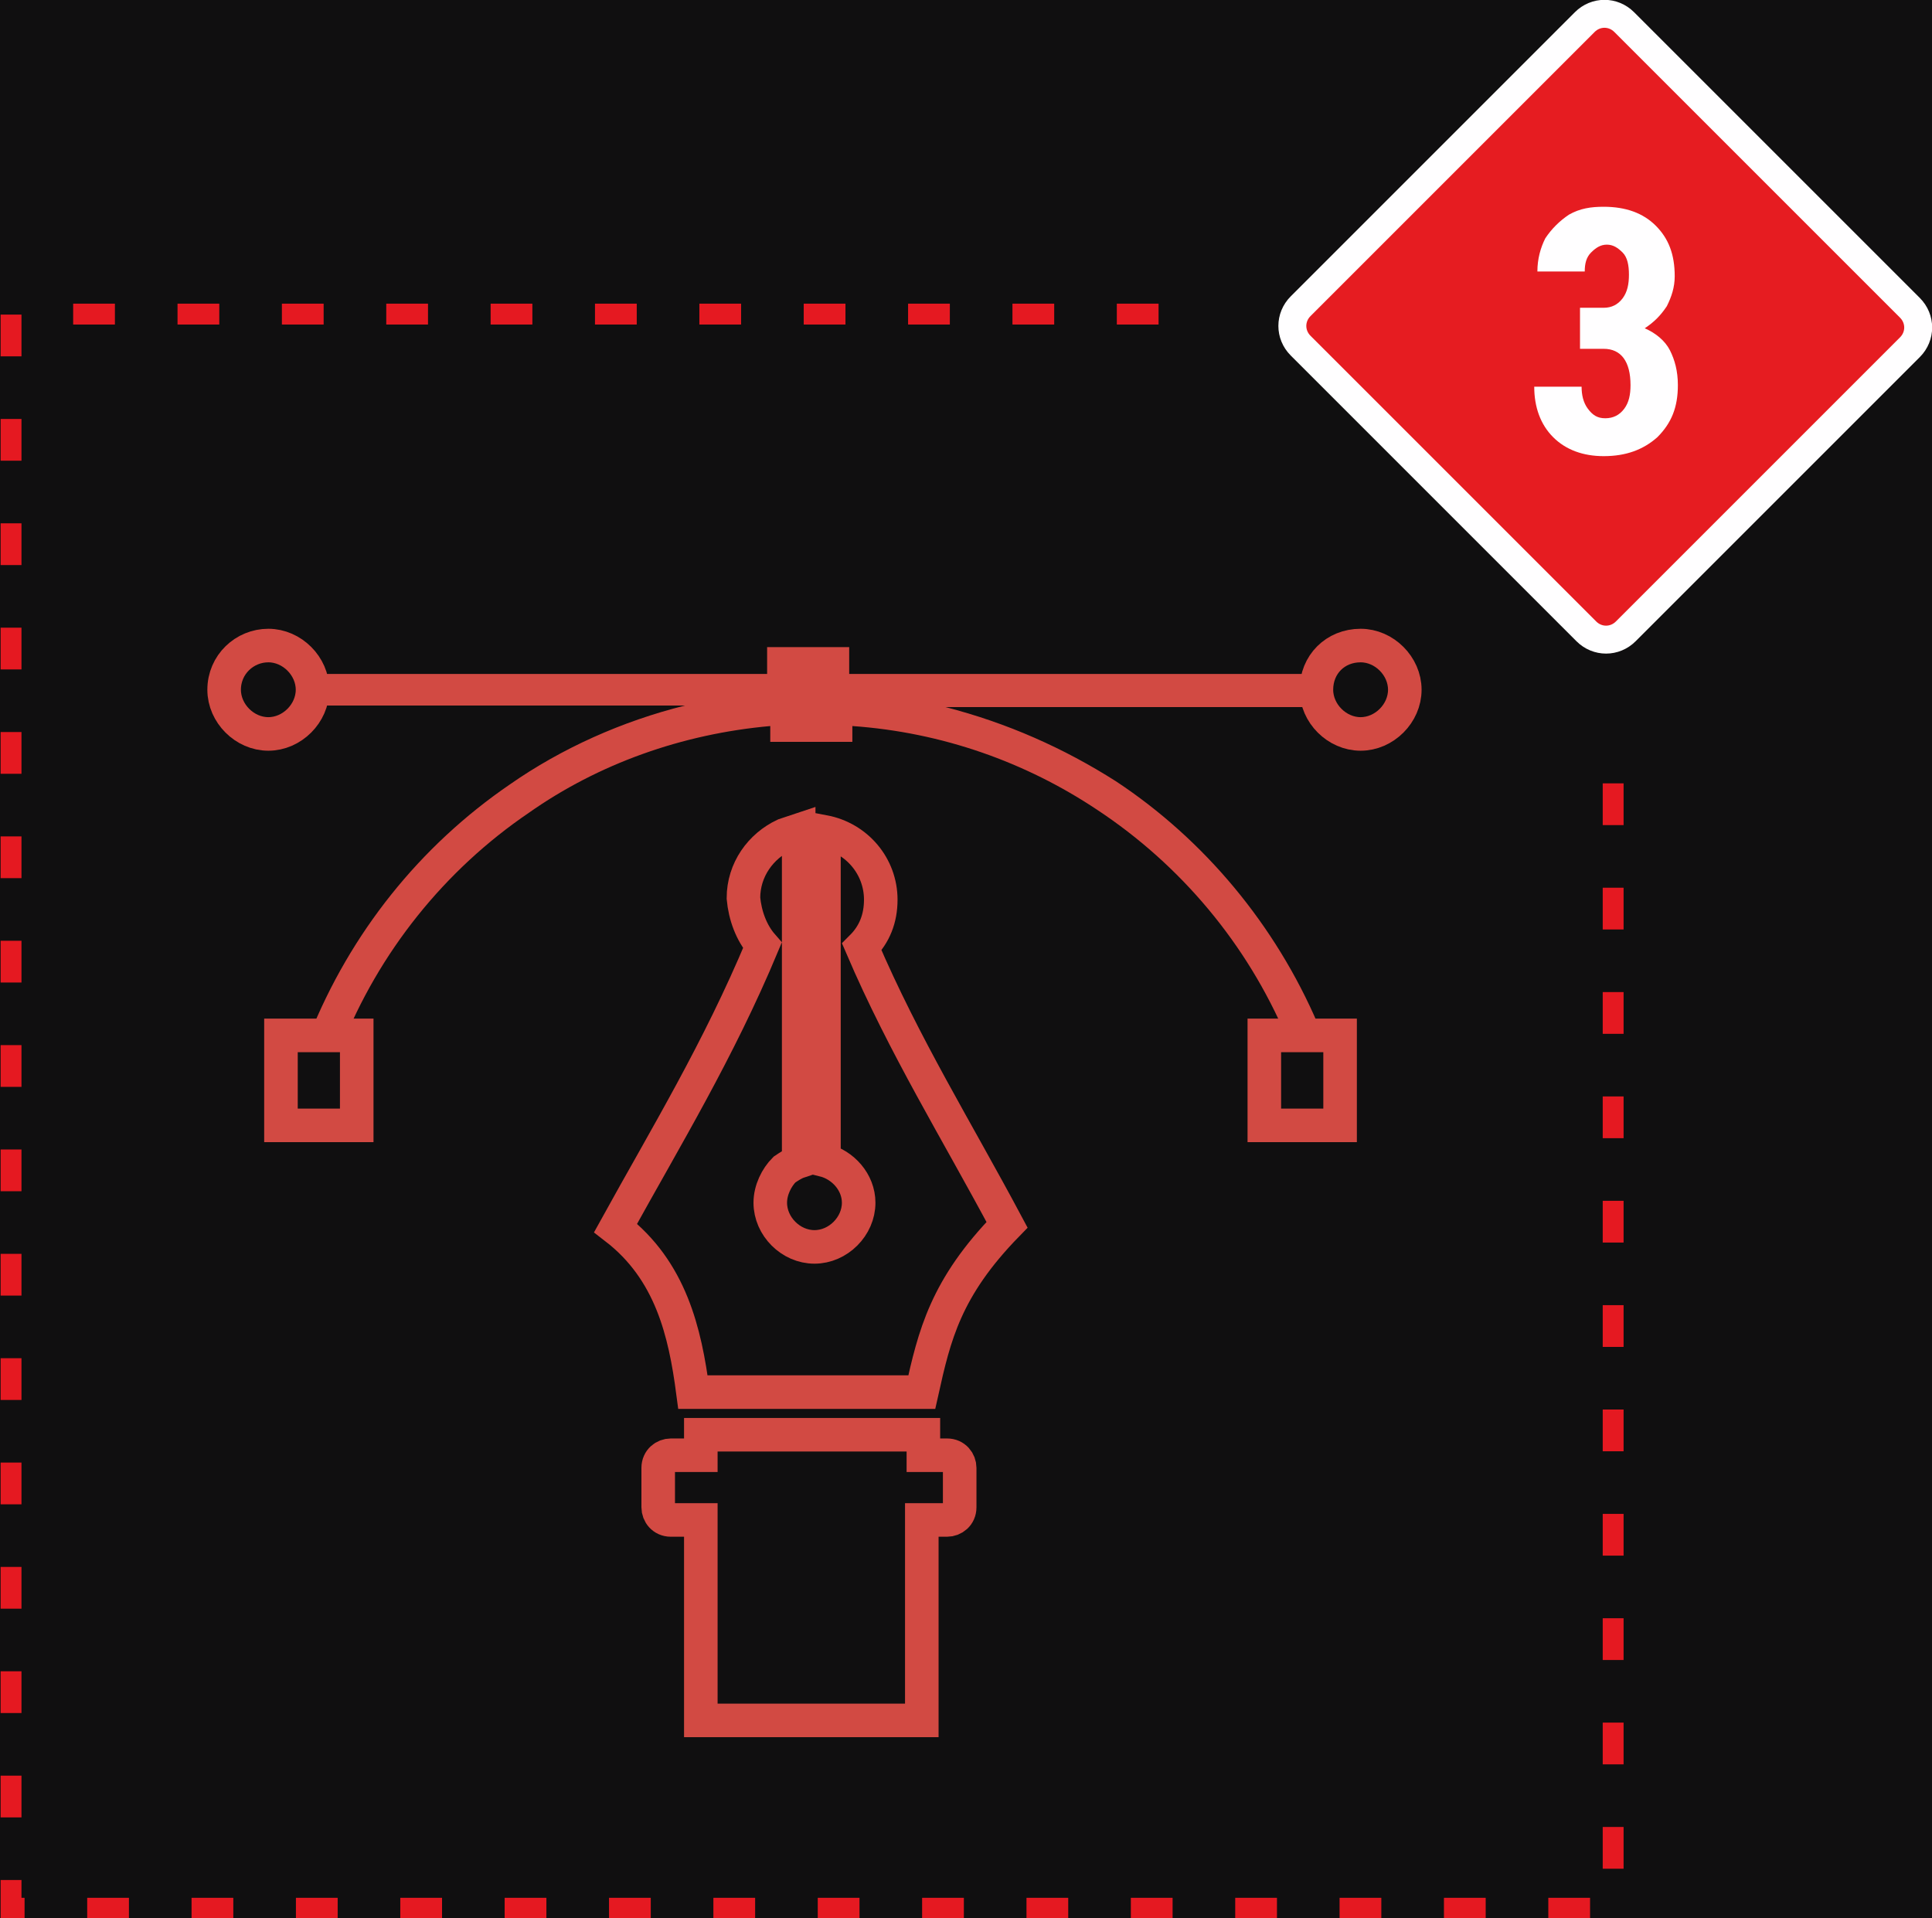
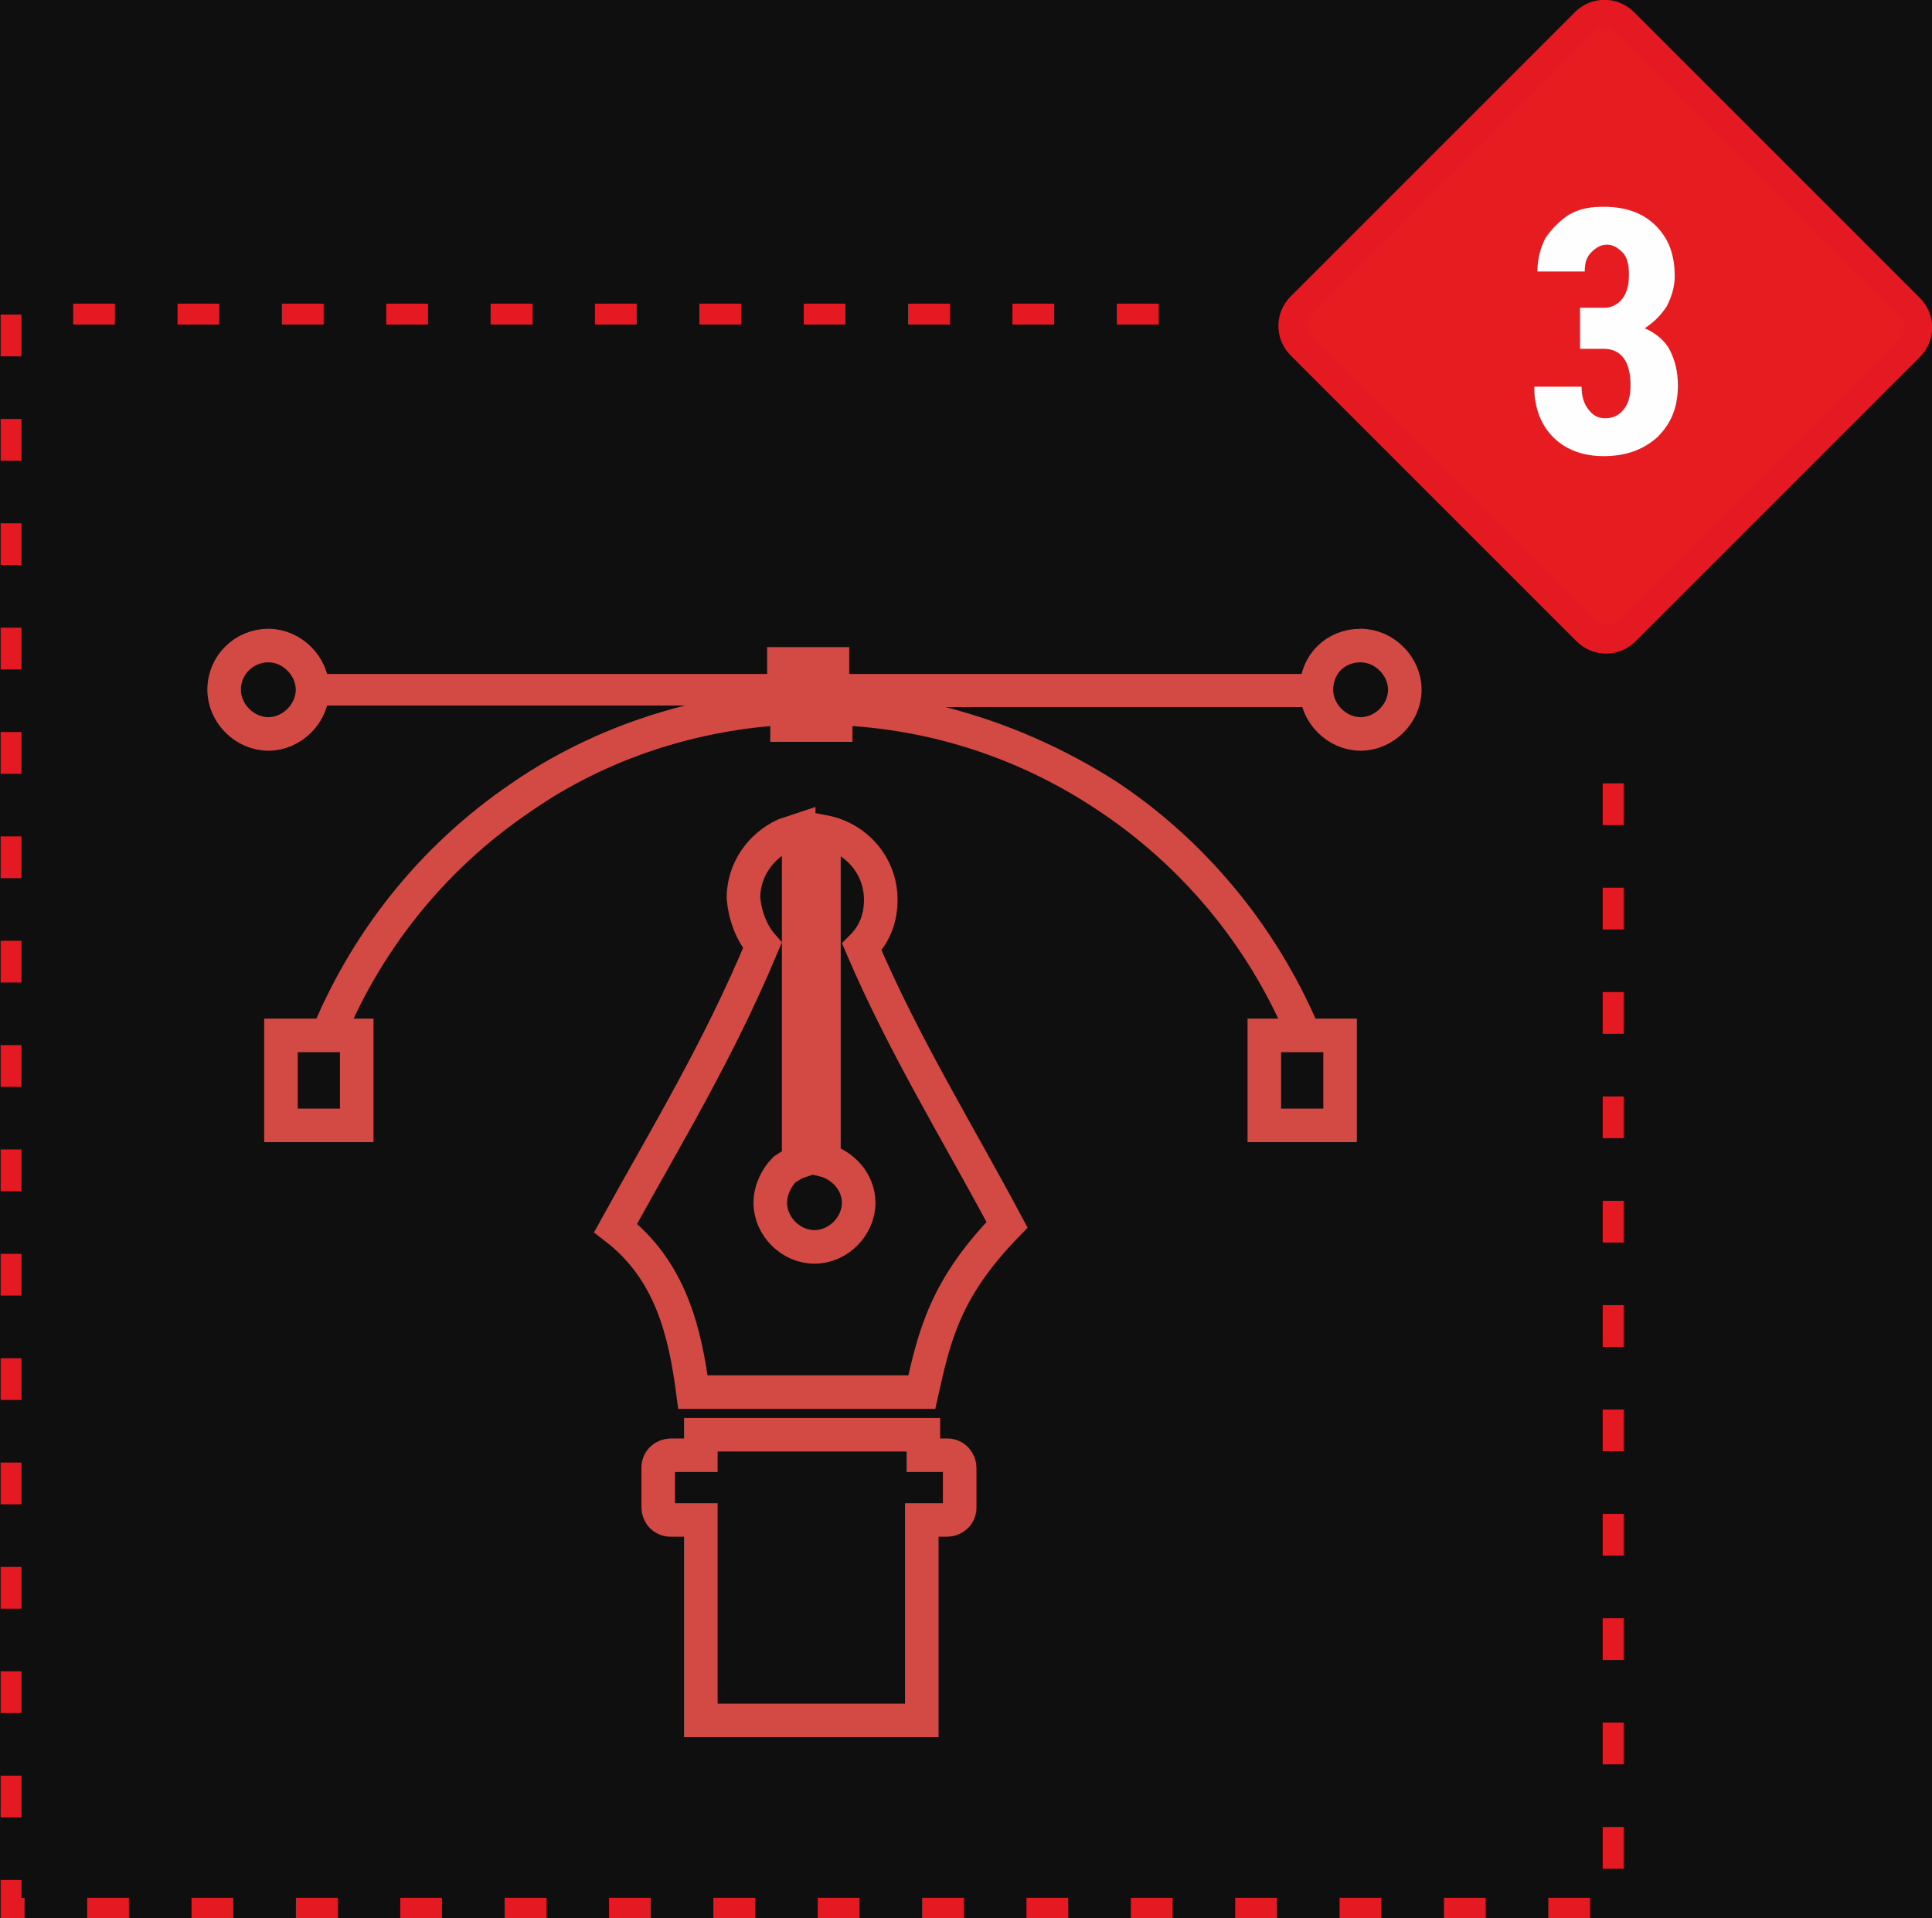
<svg xmlns="http://www.w3.org/2000/svg" version="1.1" id="Слой_1" x="0px" y="0px" viewBox="0 0 122.4 121.5" style="enable-background:new 0 0 122.4 121.5;" xml:space="preserve">
  <style type="text/css">
	.st0{fill-rule:evenodd;clip-rule:evenodd;fill:#100F10;stroke:#201600;stroke-width:0.567;stroke-miterlimit:22.926;}
	.st1{fill:#E9ECEB;}
	.st2{fill:#E2E2E2;}
	.st3{fill:none;stroke:#E2E2E2;stroke-width:1.417;stroke-miterlimit:22.926;}
	.st4{fill-rule:evenodd;clip-rule:evenodd;fill:#FFFFFF;}
	.st5{fill:#FFFFFF;}
	.st6{fill:none;stroke:#FFFEFF;stroke-width:2.835;stroke-miterlimit:22.926;}
	.st7{fill:none;stroke:#ECECEC;stroke-width:1.701;stroke-miterlimit:22.926;stroke-dasharray:3.401,5.102;}
	.st8{fill-rule:evenodd;clip-rule:evenodd;fill:#E61C21;stroke:#FFFEFF;stroke-width:1.984;stroke-miterlimit:22.926;}
	.st9{fill:#FFFEFF;}
	.st10{fill-rule:evenodd;clip-rule:evenodd;fill:#E2E2E2;}
	.st11{fill-rule:evenodd;clip-rule:evenodd;fill:none;stroke:#FFFEFF;stroke-width:1.984;stroke-miterlimit:22.926;}
	.st12{fill:#F3444E;}
	.st13{fill-rule:evenodd;clip-rule:evenodd;fill:#F3444E;}
	.st14{fill:none;stroke:#F3444E;stroke-width:1.417;stroke-miterlimit:22.926;}
	.st15{fill-rule:evenodd;clip-rule:evenodd;fill:#F3444E;stroke:#F3444E;stroke-width:1.417;stroke-miterlimit:22.926;}
	.st16{fill-rule:evenodd;clip-rule:evenodd;fill:#F3444E;stroke:#F3444E;stroke-width:0.567;stroke-miterlimit:22.926;}
	.st17{fill:#DC7D43;}
	.st18{fill:none;stroke:#201600;stroke-width:0.567;stroke-miterlimit:22.926;}
	.st19{fill:none;stroke:#201600;stroke-width:0.216;stroke-miterlimit:22.926;}
	.st20{fill:none;stroke:#FFFFFF;stroke-width:1.417;stroke-miterlimit:22.926;}
	.st21{fill:none;stroke:#E2E2E2;stroke-width:1.417;stroke-miterlimit:22.926;}
	.st22{fill-rule:evenodd;clip-rule:evenodd;fill:#E2E2E2;stroke:#E2E2E2;stroke-width:1.417;stroke-miterlimit:22.926;}
	.st23{fill:none;stroke:#E2E2E2;stroke-width:1.417;stroke-miterlimit:22.926;}
	.st24{fill:none;stroke:#E2E2E2;stroke-width:1.418;stroke-miterlimit:22.926;}
	.st25{fill:none;stroke:#E2E2E2;stroke-width:1.417;stroke-linecap:round;stroke-linejoin:round;stroke-miterlimit:10;}
	.st26{fill:none;stroke:#E2E2E2;stroke-width:1.342;stroke-linecap:round;stroke-linejoin:round;stroke-miterlimit:10;}
	.st27{fill:none;stroke:#D24A43;stroke-width:1.417;stroke-linejoin:round;stroke-miterlimit:10;}
	.st28{fill:none;stroke:#D24A43;stroke-width:1.417;stroke-linejoin:round;stroke-miterlimit:22.926;}
	.st29{fill:none;stroke:#D24A43;stroke-width:1.417;stroke-linecap:round;stroke-linejoin:round;stroke-miterlimit:10;}
	.st30{fill:none;stroke:#D24A43;stroke-width:1.417;stroke-miterlimit:22.926;}
	.st31{fill-rule:evenodd;clip-rule:evenodd;fill:#E61C21;}
	.st32{fill:none;stroke:#FFFFFF;stroke-width:1.549;stroke-linecap:round;stroke-linejoin:round;stroke-miterlimit:10;}
	.st33{fill:none;stroke:#FFFFFF;stroke-width:1.402;stroke-linecap:round;stroke-linejoin:round;stroke-miterlimit:10;}
	.st34{fill:none;stroke:#FFFFFF;stroke-width:1.752;stroke-linecap:round;stroke-linejoin:round;stroke-miterlimit:10;}
	.st35{fill:none;stroke:#FFFFFF;stroke-width:1.701;stroke-miterlimit:22.926;}
	.st36{fill:none;stroke:#FFFFFF;stroke-width:1.546;stroke-linecap:round;stroke-linejoin:round;stroke-miterlimit:10;}
	.st37{fill:none;stroke:#FFFFFF;stroke-width:1.417;stroke-linecap:round;stroke-linejoin:round;stroke-miterlimit:10;}
	.st38{fill:none;stroke:#FFFFFF;stroke-width:1.516;stroke-linecap:round;stroke-linejoin:round;stroke-miterlimit:10;}
	.st39{fill:none;stroke:#B6B8BD;stroke-width:1.417;stroke-miterlimit:22.926;}
	.st40{fill:none;stroke:#B6B8BD;stroke-width:1.417;stroke-linecap:round;stroke-linejoin:round;stroke-miterlimit:10;}
	.st41{fill:none;stroke:#B6B8BD;stroke-width:1.518;stroke-linecap:round;stroke-linejoin:round;stroke-miterlimit:10;}
	.st42{fill-rule:evenodd;clip-rule:evenodd;fill:#FFFEFF;}
	.st43{fill:#E62A13;}
	.st44{fill:none;stroke:#E62A13;stroke-width:1.486;stroke-linecap:round;stroke-linejoin:round;stroke-miterlimit:10;}
	.st45{fill:none;stroke:#E62A13;stroke-width:1.412;stroke-linecap:round;stroke-linejoin:round;stroke-miterlimit:10;}
	.st46{fill:none;stroke:#E62A13;stroke-width:1.417;stroke-miterlimit:22.926;}
	.st47{fill-rule:evenodd;clip-rule:evenodd;fill:#E62A13;}
	.st48{fill:none;stroke:#E61C21;stroke-width:1.417;stroke-linecap:round;stroke-linejoin:round;stroke-miterlimit:10;}
	.st49{fill:none;stroke:#E61C21;stroke-width:1.417;stroke-miterlimit:22.926;}
	.st50{fill:none;stroke:#FFFFFF;stroke-width:1.417;stroke-miterlimit:22.926;}
	.st51{fill:none;stroke:#F1444C;stroke-width:1.417;stroke-miterlimit:22.926;}
	.st52{fill-rule:evenodd;clip-rule:evenodd;fill:#FF0000;}
	.st53{fill-rule:evenodd;clip-rule:evenodd;fill:#5C768B;}
	.st54{fill:#D24A43;}
	.st55{fill:none;stroke:#D24A43;stroke-width:2.835;stroke-miterlimit:22.926;}
	.st56{fill-rule:evenodd;clip-rule:evenodd;fill:#D24A43;}
- 	.st57{fill-rule:evenodd;clip-rule:evenodd;fill:#E61C21;stroke:#FFFEFF;stroke-width:1.77;stroke-miterlimit:22.926;}
+ 	.st57{fill-rule:evenodd;clip-rule:evenodd;fill:#E61C21;stroke:#E51921;stroke-width:1.77;stroke-miterlimit:22.926;}
	.st58{fill:none;stroke:#E51921;stroke-width:1.322;stroke-miterlimit:22.926;stroke-dasharray:2.645,3.967;}
	.st59{fill:none;stroke:#D24A43;stroke-width:2.126;stroke-miterlimit:22.926;}
</style>
  <polygon class="st0" points="-1315.9,1598 -1315.9,-621.8 824.8,-621.8 824.8,1598 -1315.9,1598 " />
  <g>
    <g>
      <path class="st57" d="M82.4,19.4l18-18c0.7-0.7,1.8-0.7,2.5,0L121,19.5c0.7,0.7,0.7,1.8,0,2.5l-18,18c-0.7,0.7-1.8,0.7-2.5,0    L82.4,21.9C81.7,21.2,81.7,20.1,82.4,19.4L82.4,19.4z" />
      <path class="st9" d="M100.2,19.5h1.4c0.5,0,0.9-0.2,1.2-0.6c0.3-0.4,0.4-0.9,0.4-1.5c0-0.6-0.1-1.1-0.4-1.4    c-0.3-0.3-0.6-0.5-1-0.5c-0.4,0-0.7,0.2-1,0.5c-0.3,0.3-0.4,0.7-0.4,1.2h-3c0-0.8,0.2-1.5,0.5-2.1c0.4-0.6,0.9-1.1,1.5-1.5    c0.7-0.4,1.4-0.5,2.2-0.5c1.4,0,2.5,0.4,3.3,1.2c0.8,0.8,1.2,1.8,1.2,3.2c0,0.7-0.2,1.3-0.5,1.9c-0.4,0.6-0.8,1-1.4,1.4    c0.7,0.3,1.3,0.8,1.6,1.4c0.3,0.6,0.5,1.3,0.5,2.2c0,1.4-0.4,2.4-1.3,3.3c-0.9,0.8-2,1.2-3.4,1.2c-1.3,0-2.4-0.4-3.2-1.2    c-0.8-0.8-1.2-1.9-1.2-3.2h3c0,0.5,0.1,1,0.4,1.4c0.3,0.4,0.6,0.6,1.1,0.6c0.5,0,0.9-0.2,1.2-0.6c0.3-0.4,0.4-0.9,0.4-1.5    c0-1.5-0.6-2.3-1.7-2.3h-1.5V19.5L100.2,19.5z" />
    </g>
    <polyline class="st58" points="73.4,19.9 0.7,19.9 0.7,120.9 102.2,120.9 102.2,46.7  " />
    <path class="st59" d="M17,40.9c1.5,0,2.8,1.3,2.8,2.8c0,1.5-1.3,2.8-2.8,2.8c-1.5,0-2.8-1.3-2.8-2.8C14.2,42.1,15.5,40.9,17,40.9   L17,40.9z M86.2,40.9c1.5,0,2.8,1.3,2.8,2.8c0,1.5-1.3,2.8-2.8,2.8c-1.5,0-2.8-1.3-2.8-2.8C83.4,42.1,84.6,40.9,86.2,40.9   L86.2,40.9z" />
    <path class="st54" d="M19.8,42.7h28.8v-1.7h5.2v1.7h29.4v2.1H59.9c3.9,1,7.5,2.6,10.8,4.7c5.6,3.7,10.1,9.1,12.8,15.4l-2,0.8   c-2.5-5.9-6.7-10.9-12-14.4c-4.5-3-9.8-4.9-15.5-5.3v1h-5.2V46c-5.6,0.5-10.9,2.4-15.3,5.5c-5.3,3.6-9.5,8.8-11.9,14.9l-2-0.8   c2.6-6.5,7-12,12.7-15.9c3.3-2.3,7.1-4,11.1-5H19.8V42.7L19.8,42.7z" />
    <path class="st59" d="M17.8,65.6h4.8v5.7h-4.8V65.6L17.8,65.6z M80.1,65.6h4.8v5.7h-4.8V65.6L80.1,65.6z M48.3,59.9   c-2.8,6.7-6.1,12.1-9.3,17.9c3.5,2.7,4.4,6.6,4.9,10.4c4.8,0,9.7,0,14.5,0c0.8-3.6,1.5-6.6,5.4-10.6c-3.2-6-6.5-11.3-9.2-17.6   c0.8-0.8,1.2-1.8,1.2-3c0-2.1-1.5-3.9-3.6-4.3v20.8c1.2,0.3,2.2,1.4,2.2,2.7c0,1.5-1.3,2.8-2.8,2.8c-1.5,0-2.8-1.3-2.8-2.8   c0-0.8,0.4-1.6,0.9-2.1c0.3-0.2,0.6-0.4,0.9-0.5V52.6c-0.3,0.1-0.6,0.2-0.9,0.3c-1.5,0.7-2.6,2.2-2.6,4   C47.2,58,47.6,59.1,48.3,59.9L48.3,59.9z M44.4,90.9h14.1v1.3H60c0.5,0,0.8,0.4,0.8,0.8v2.5c0,0.5-0.4,0.8-0.8,0.8h-1.6V109H44.4   V96.3h-1.9c-0.5,0-0.8-0.4-0.8-0.8V93c0-0.5,0.4-0.8,0.8-0.8h1.9V90.9L44.4,90.9z" />
  </g>
</svg>
